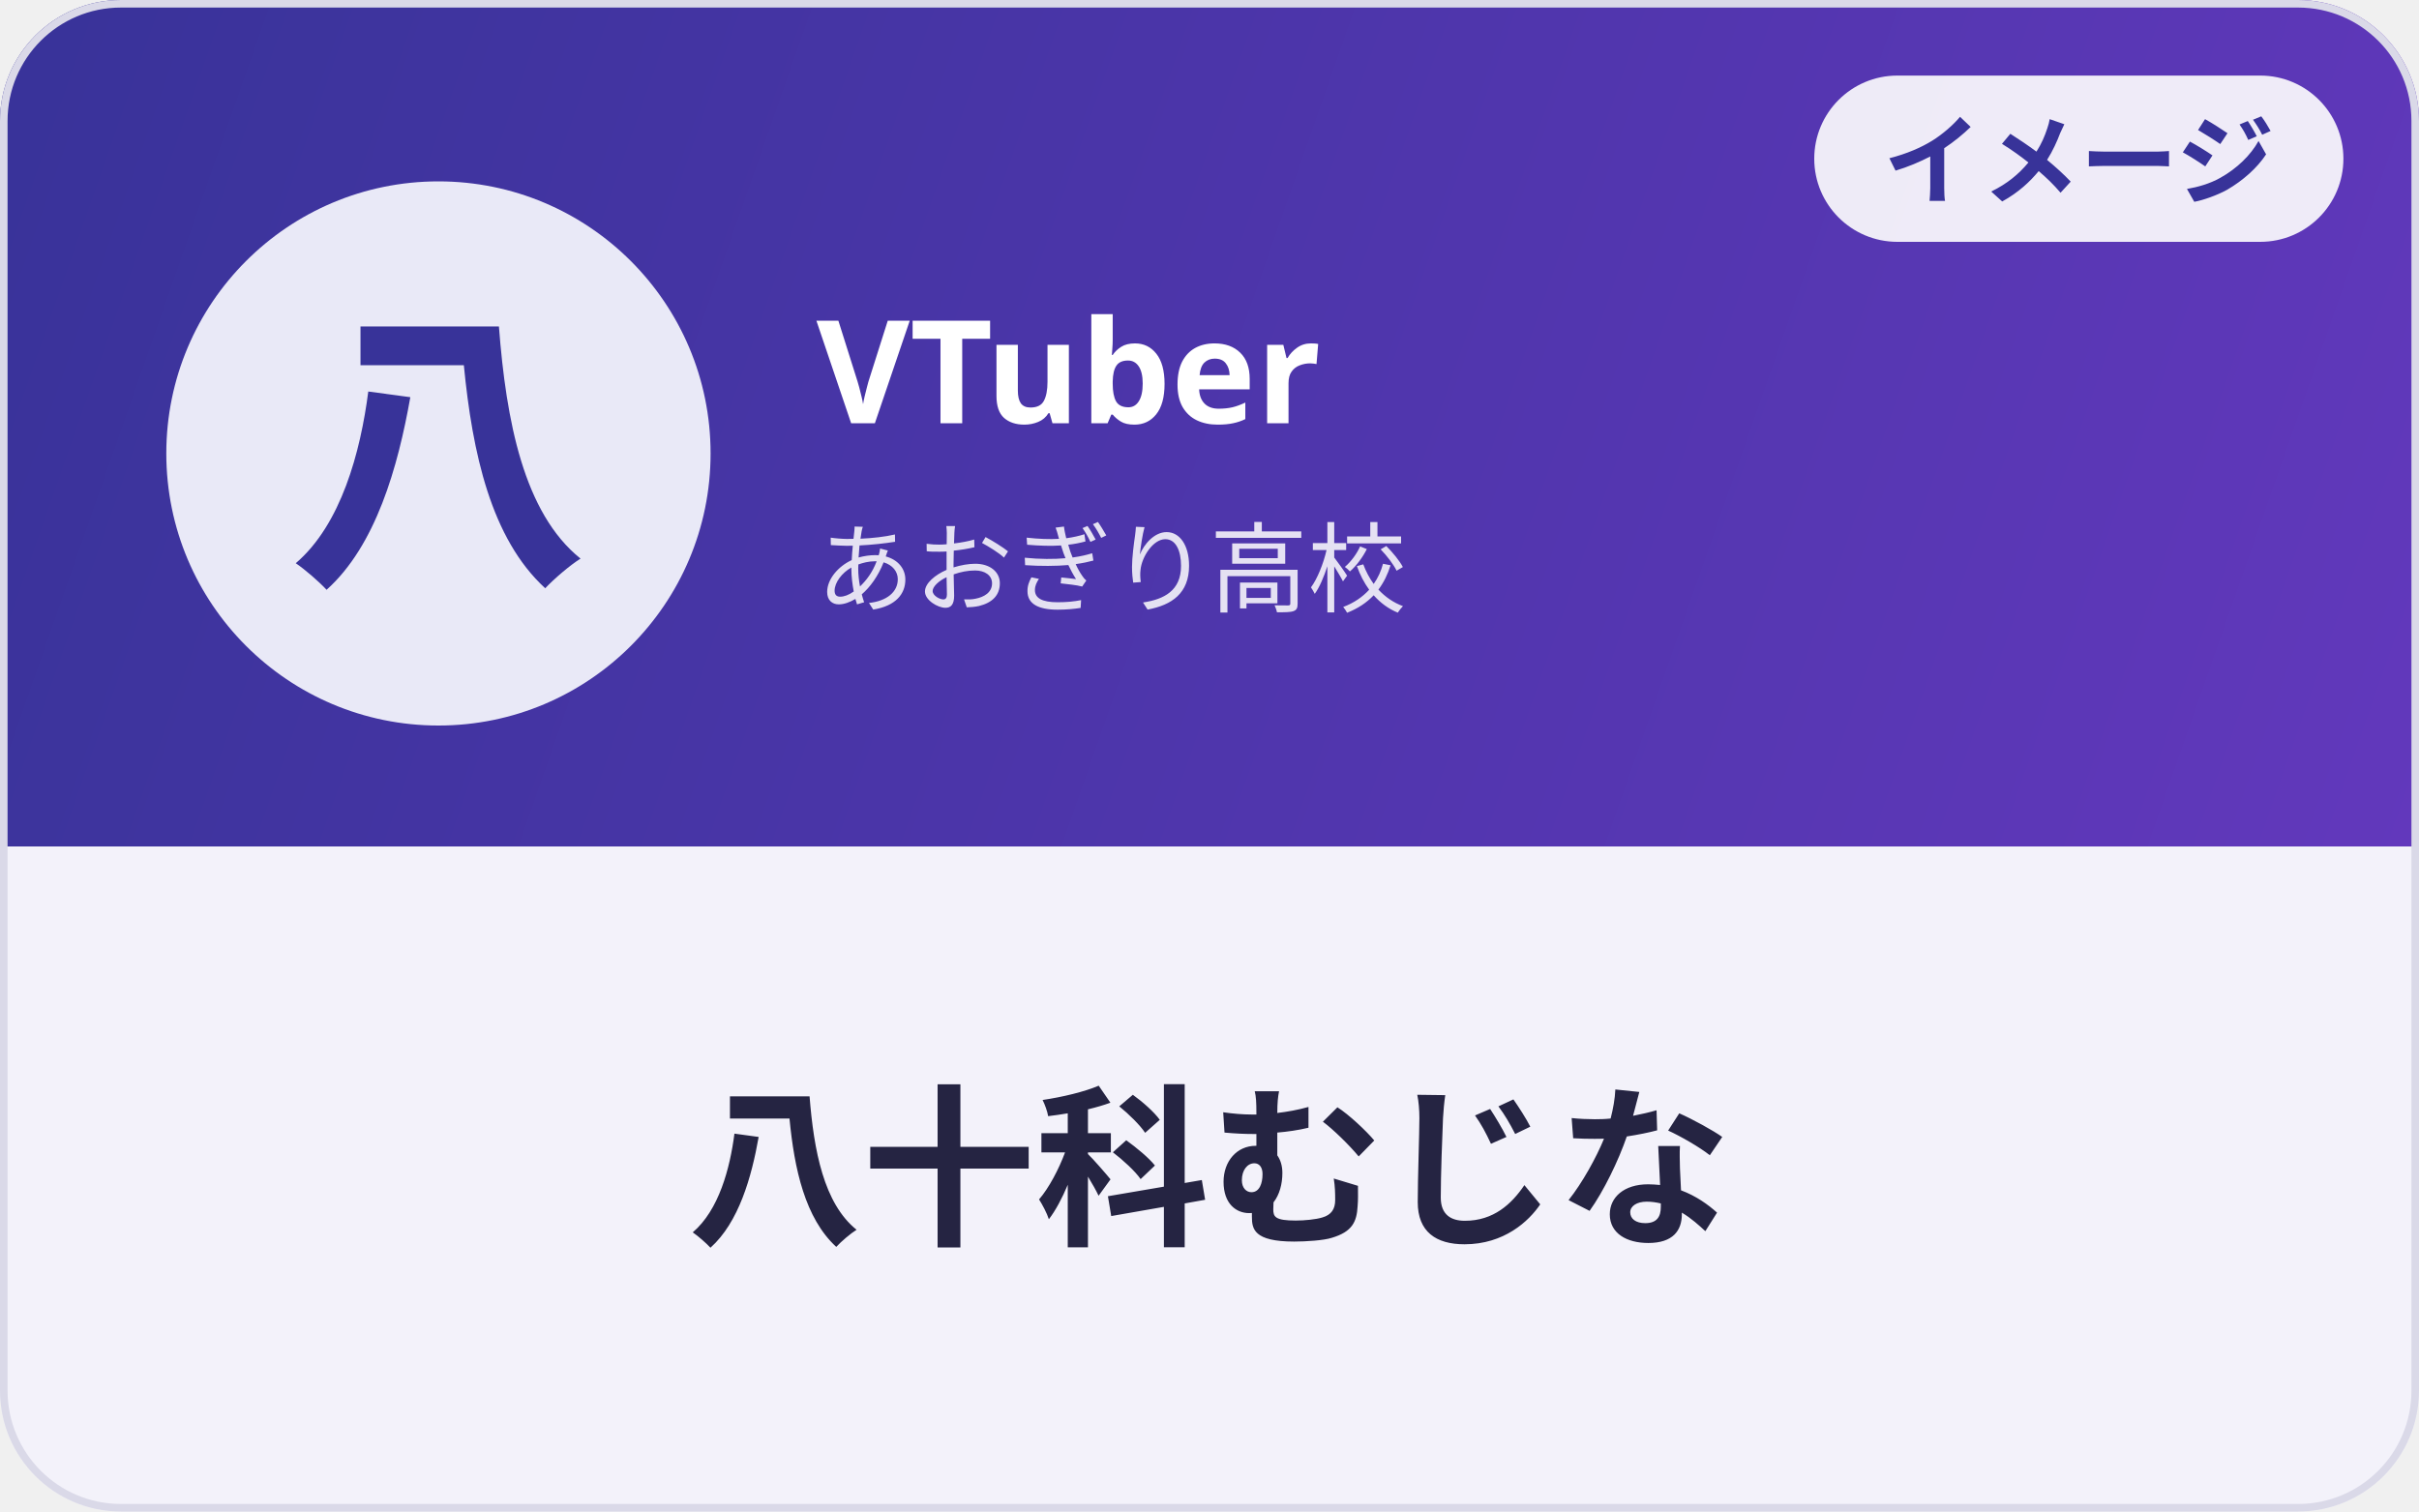
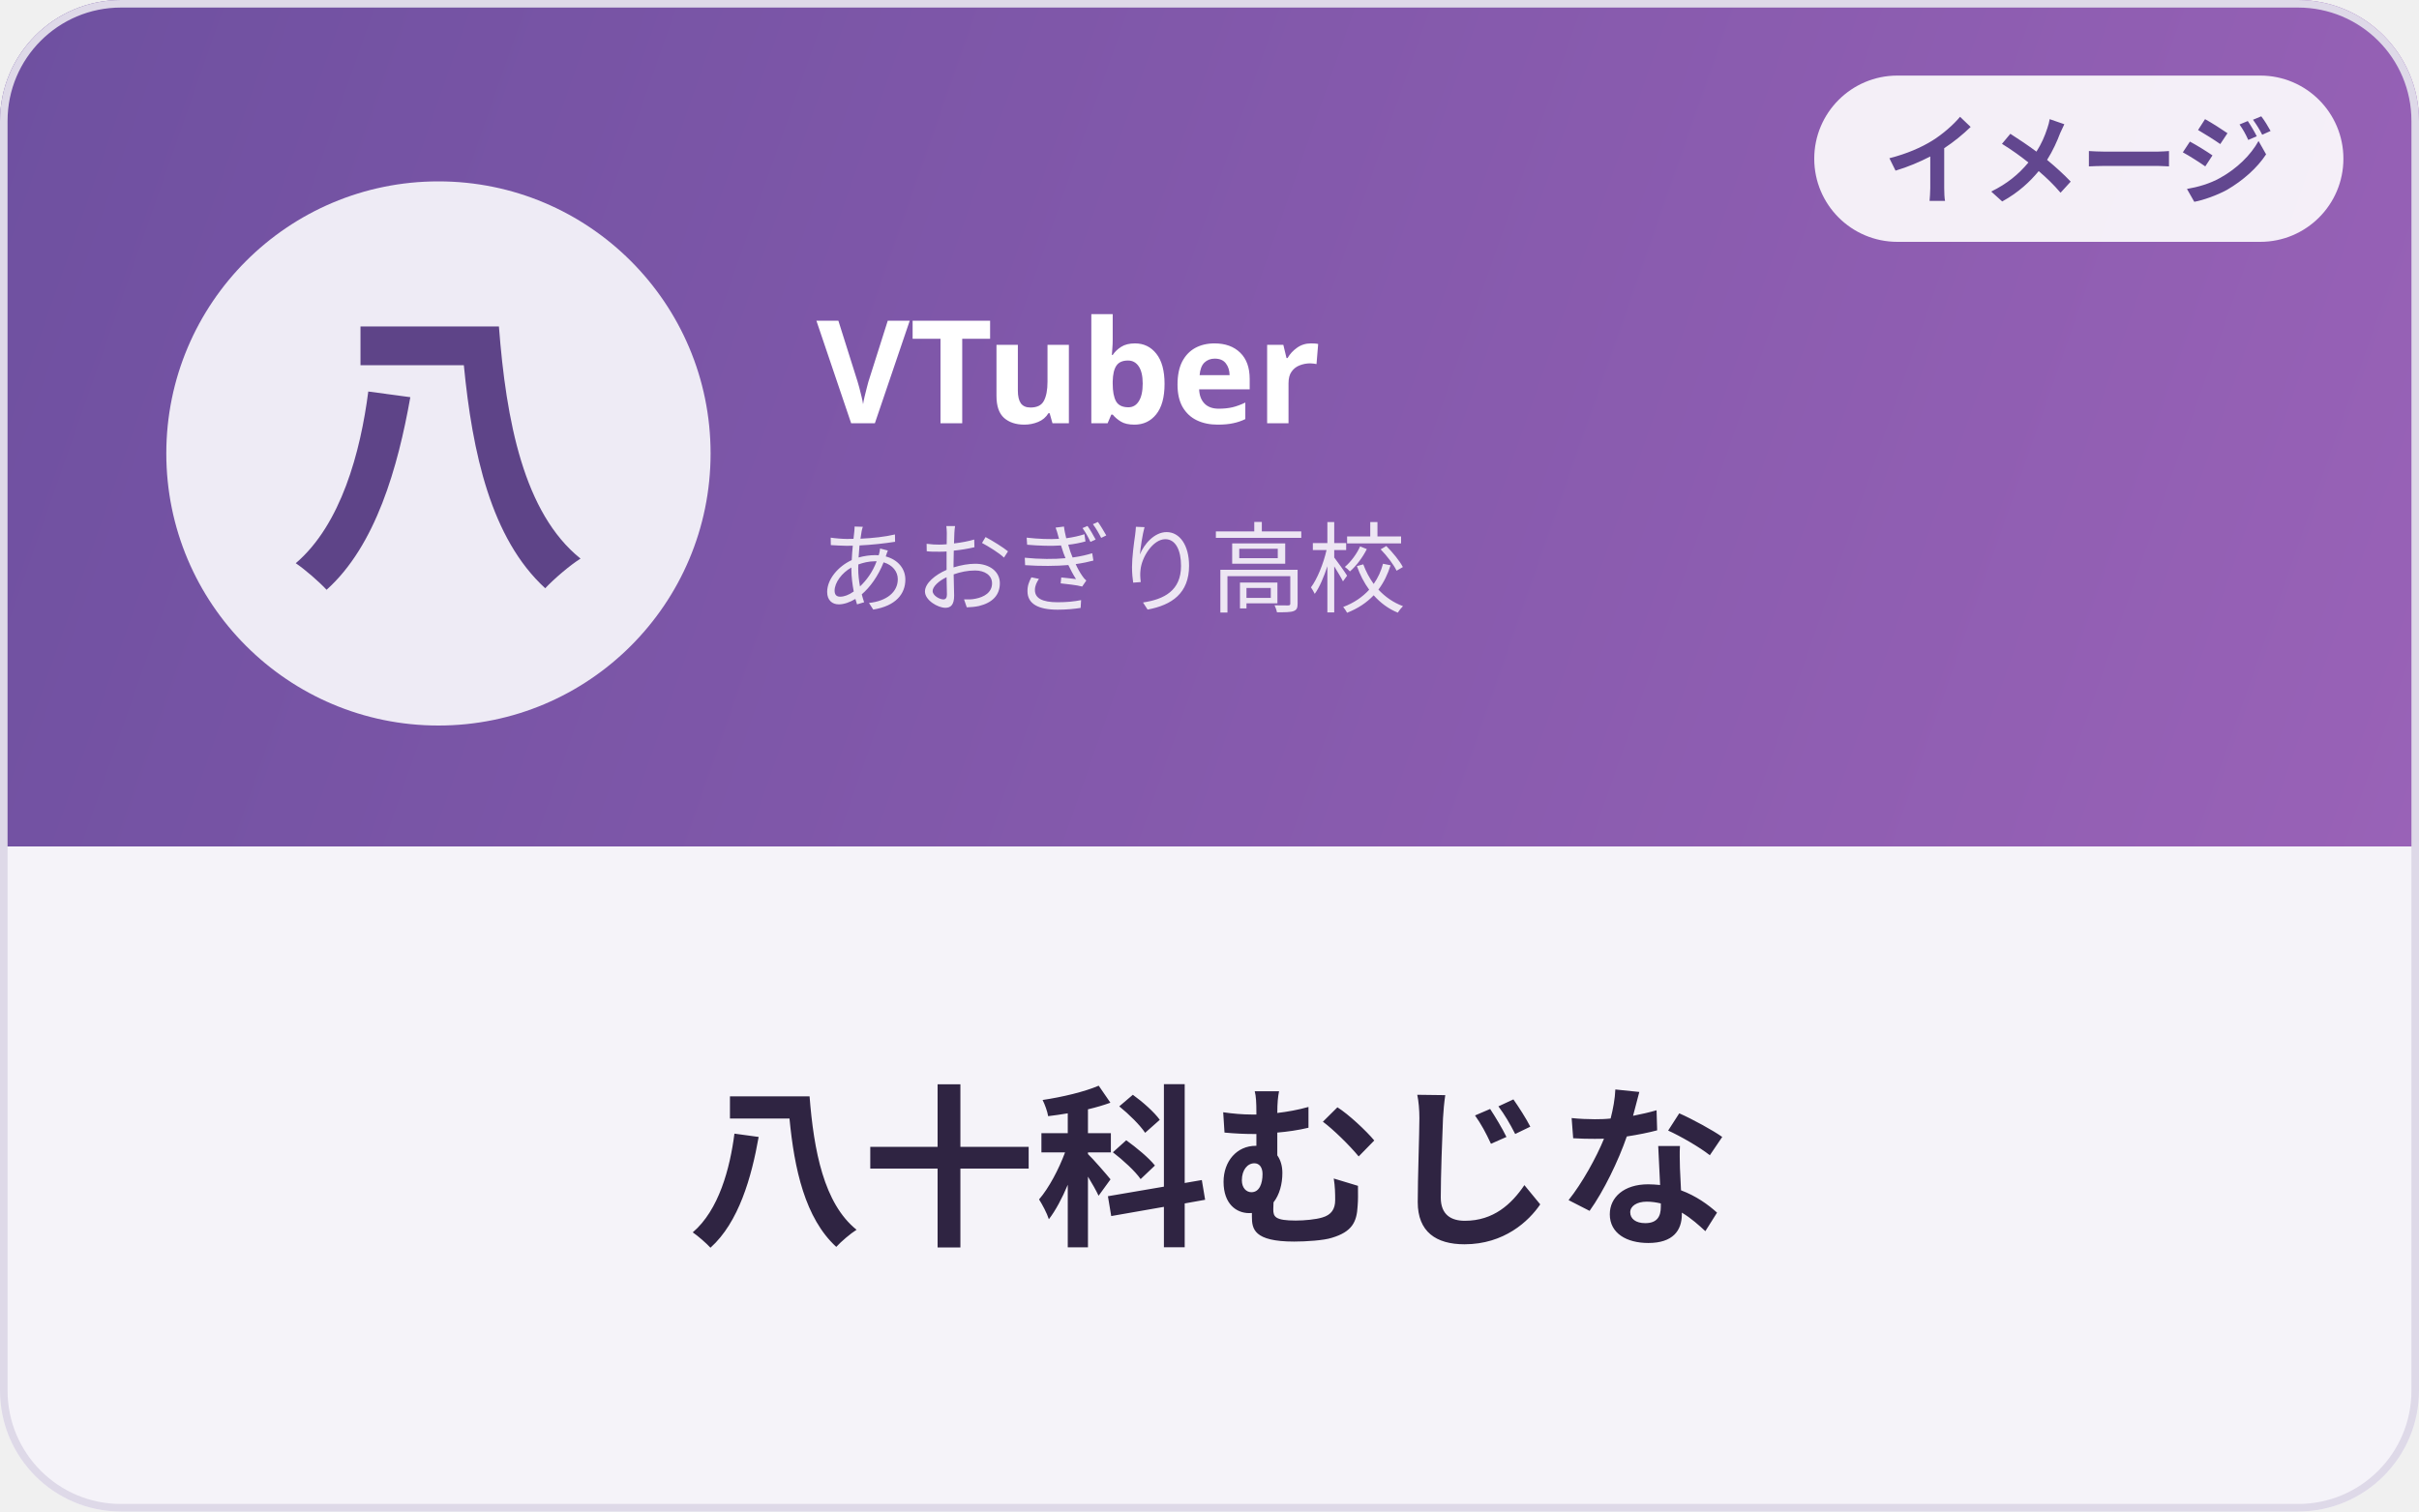
<svg xmlns="http://www.w3.org/2000/svg" viewBox="0 0 320 200" width="320" height="200" role="img" aria-label="八十科むじなのイメージ画像">
  <defs>
    <linearGradient id="g1ae38b0cdb" gradientUnits="userSpaceOnUse" x1="0" y1="0" x2="320" y2="112">
-       <stop offset="0" stop-color="#383399" />
-       <stop offset="1" stop-color="#6238bc" />
+       <stop offset="0" stop-color="#6e50a0" />
+       <stop offset="1" stop-color="#9962b7" />
    </linearGradient>
    <clipPath id="c1ae38b0cdb">
      <rect x="0" y="0" width="320" height="200" rx="16" />
    </clipPath>
  </defs>
  <g clip-path="url(#c1ae38b0cdb)" font-family="'Hiragino Sans','Noto Sans JP','Yu Gothic',sans-serif">
-     <rect x="0" y="0" width="320" height="200" fill="#f3f2fa" />
+     <rect x="0" y="0" width="320" height="200" fill="#f5f3f9" />
    <rect x="0" y="0" width="320" height="112" fill="url(#g1ae38b0cdb)" />
-     <circle cx="58" cy="60" r="36" fill="#e9e9f7" />
-     <text x="58" y="74.4" text-anchor="middle" font-size="40" font-weight="700" fill="#383399">八</text>
+     <circle cx="58" cy="60" r="36" fill="#eeebf5" />
+     <text x="58" y="74.4" text-anchor="middle" font-size="40" font-weight="700" fill="#5e4488">八</text>
    <text x="108" y="56" font-size="19" font-weight="700" fill="#ffffff">VTuber</text>
    <text x="108" y="80" font-size="13" fill="#ffffff" fill-opacity="0.85">あおぎり高校</text>
    <rect x="240" y="10" width="70" height="22" rx="11" fill="#ffffff" fill-opacity="0.9" />
-     <text x="275" y="26" text-anchor="middle" font-size="13" font-weight="600" fill="#383399">イメージ</text>
-     <text x="160" y="163.0" text-anchor="middle" font-size="23" font-weight="700" fill="#252442">八十科むじな</text>
+     <text x="275" y="26" text-anchor="middle" font-size="13" font-weight="600" fill="#62478f">イメージ</text>
+     <text x="160" y="163.0" text-anchor="middle" font-size="23" font-weight="700" fill="#2f2442">八十科むじな</text>
  </g>
-   <rect x="0.5" y="0.5" width="319" height="199" rx="15.5" fill="none" stroke="#dad9e8" />
+   <rect x="0.5" y="0.5" width="319" height="199" rx="15.5" fill="none" stroke="#ded9e8" />
</svg>
